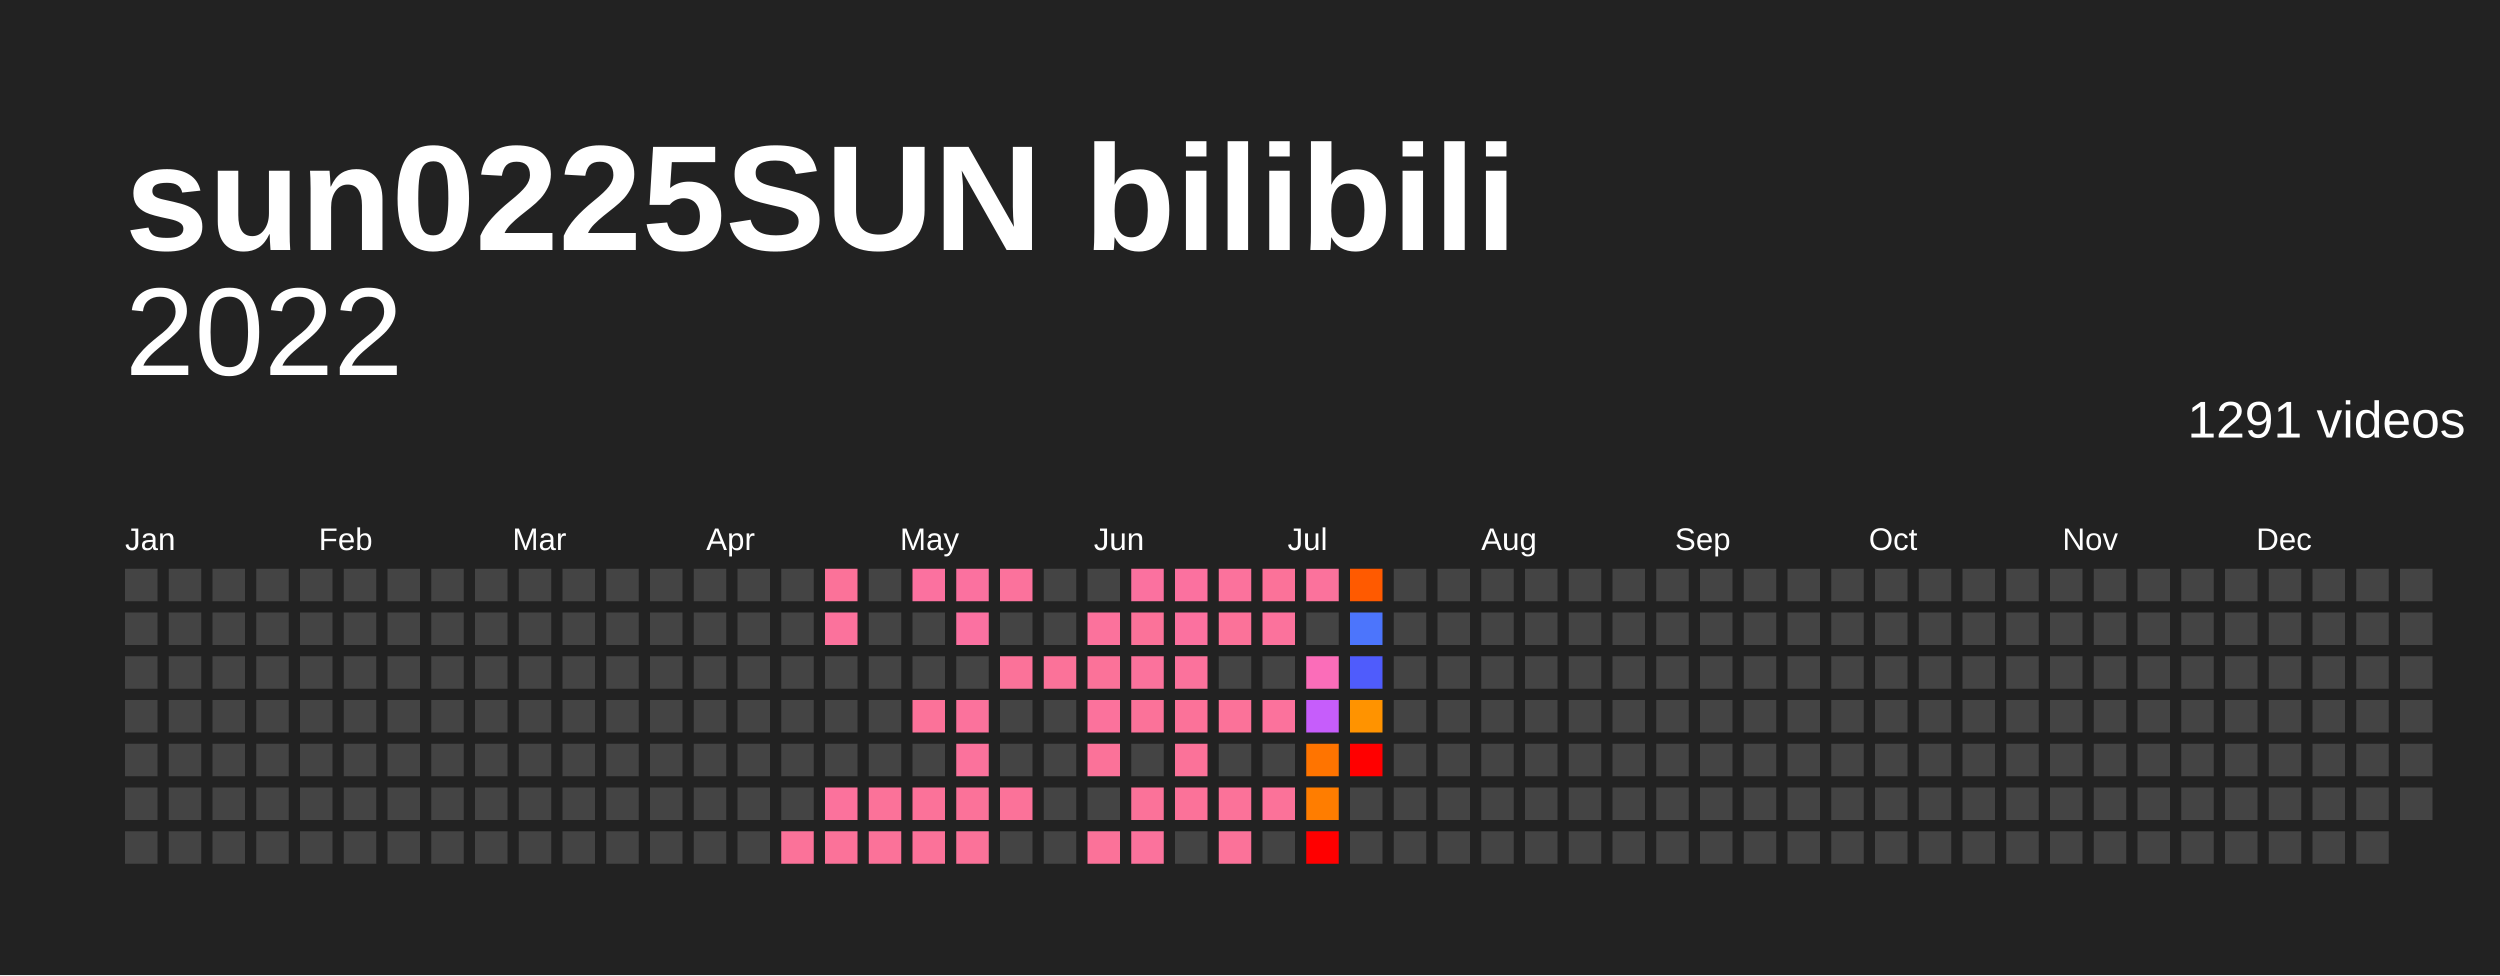
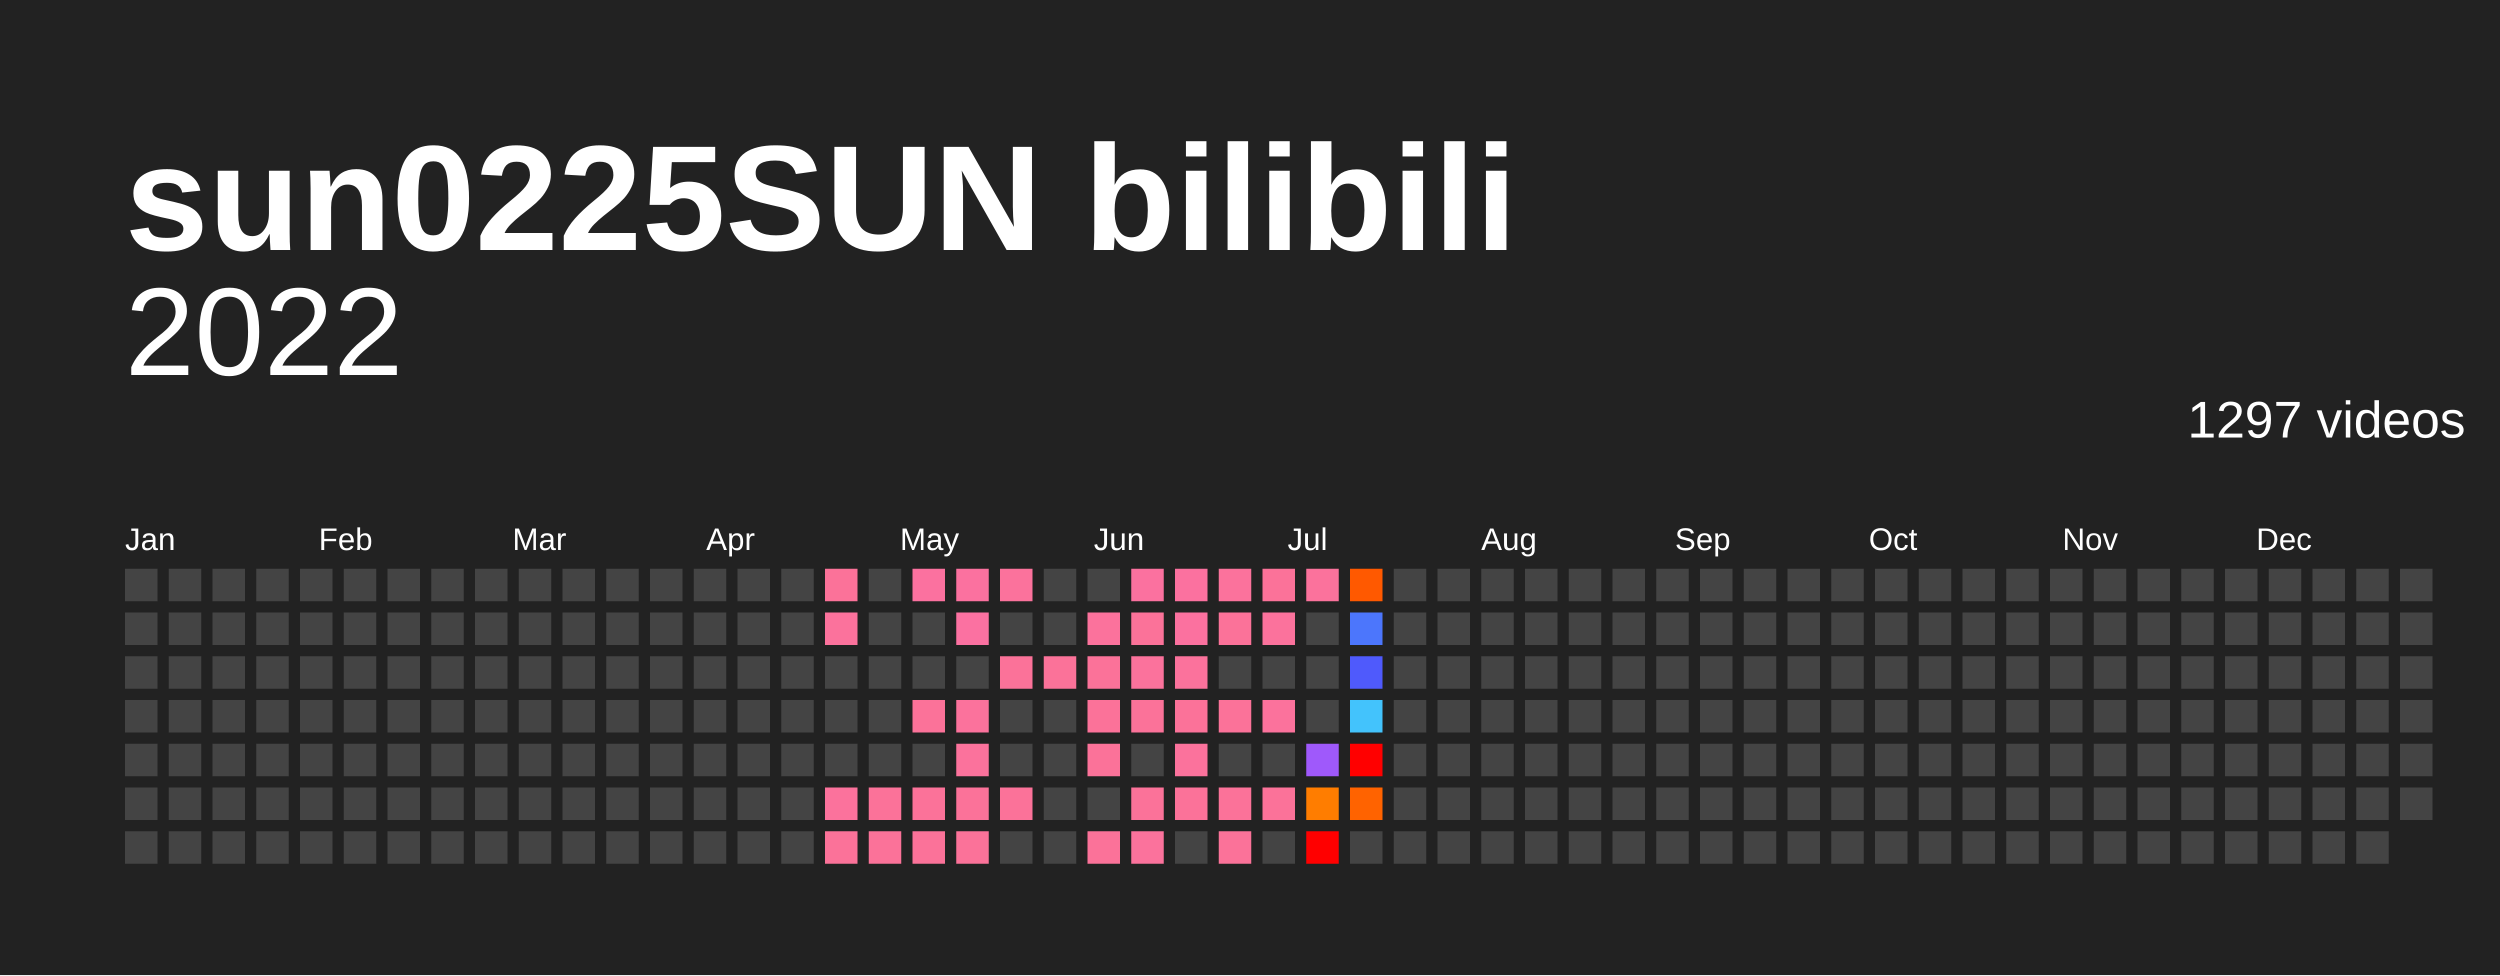
<svg xmlns="http://www.w3.org/2000/svg" baseProfile="full" height="78mm" version="1.1" viewBox="0,0,200,78" width="200mm">
  <defs />
  <rect fill="#222222" height="78" width="200" x="0" y="0" />
  <text fill="#FFFFFF" style="font-size:12px; font-family:Arial; font-weight:bold;" x="10" y="20">sun0225SUN bilibili</text>
  <text alignment-baseline="hanging" fill="#FFFFFF" style="font-size:10.0px; font-family:Arial;" x="10" y="30">2022</text>
-   <text alignment-baseline="hanging" fill="#FFFFFF" style="font-size:4.125px; font-family:Arial;" x="175" y="35">1291 videos</text>
+   <text alignment-baseline="hanging" fill="#FFFFFF" style="font-size:4.125px; font-family:Arial;" x="175" y="35">1297 videos</text>
  <text fill="#FFFFFF" style="font-size:2.5px; font-family:Arial" x="10.0" y="44">Jan</text>
  <text fill="#FFFFFF" style="font-size:2.5px; font-family:Arial" x="25.5" y="44">Feb</text>
  <text fill="#FFFFFF" style="font-size:2.5px; font-family:Arial" x="41.0" y="44">Mar</text>
  <text fill="#FFFFFF" style="font-size:2.5px; font-family:Arial" x="56.5" y="44">Apr</text>
  <text fill="#FFFFFF" style="font-size:2.5px; font-family:Arial" x="72.0" y="44">May</text>
  <text fill="#FFFFFF" style="font-size:2.5px; font-family:Arial" x="87.5" y="44">Jun</text>
  <text fill="#FFFFFF" style="font-size:2.5px; font-family:Arial" x="103.0" y="44">Jul</text>
  <text fill="#FFFFFF" style="font-size:2.5px; font-family:Arial" x="118.5" y="44">Aug</text>
  <text fill="#FFFFFF" style="font-size:2.5px; font-family:Arial" x="134.0" y="44">Sep</text>
  <text fill="#FFFFFF" style="font-size:2.5px; font-family:Arial" x="149.5" y="44">Oct</text>
  <text fill="#FFFFFF" style="font-size:2.5px; font-family:Arial" x="165.0" y="44">Nov</text>
  <text fill="#FFFFFF" style="font-size:2.5px; font-family:Arial" x="180.5" y="44">Dec</text>
  <rect fill="#444444" height="2.6" width="2.6" x="10.0" y="45.5" />
  <rect fill="#444444" height="2.6" width="2.6" x="10.0" y="49.0" />
  <rect fill="#444444" height="2.6" width="2.6" x="10.0" y="52.5" />
  <rect fill="#444444" height="2.6" width="2.6" x="10.0" y="56.0" />
  <rect fill="#444444" height="2.6" width="2.6" x="10.0" y="59.5" />
  <rect fill="#444444" height="2.6" width="2.6" x="10.0" y="63.0" />
  <rect fill="#444444" height="2.6" width="2.6" x="10.0" y="66.5" />
  <rect fill="#444444" height="2.6" width="2.6" x="13.5" y="45.5" />
  <rect fill="#444444" height="2.6" width="2.6" x="13.5" y="49.0" />
  <rect fill="#444444" height="2.6" width="2.6" x="13.5" y="52.5" />
  <rect fill="#444444" height="2.6" width="2.6" x="13.5" y="56.0" />
  <rect fill="#444444" height="2.6" width="2.6" x="13.5" y="59.5" />
  <rect fill="#444444" height="2.6" width="2.6" x="13.5" y="63.0" />
  <rect fill="#444444" height="2.6" width="2.6" x="13.5" y="66.5" />
  <rect fill="#444444" height="2.6" width="2.6" x="17.0" y="45.5" />
  <rect fill="#444444" height="2.6" width="2.6" x="17.0" y="49.0" />
  <rect fill="#444444" height="2.6" width="2.6" x="17.0" y="52.5" />
  <rect fill="#444444" height="2.6" width="2.6" x="17.0" y="56.0" />
  <rect fill="#444444" height="2.6" width="2.6" x="17.0" y="59.5" />
  <rect fill="#444444" height="2.6" width="2.6" x="17.0" y="63.0" />
  <rect fill="#444444" height="2.6" width="2.6" x="17.0" y="66.5" />
  <rect fill="#444444" height="2.6" width="2.6" x="20.5" y="45.5" />
  <rect fill="#444444" height="2.6" width="2.6" x="20.5" y="49.0" />
  <rect fill="#444444" height="2.6" width="2.6" x="20.5" y="52.5" />
  <rect fill="#444444" height="2.6" width="2.6" x="20.5" y="56.0" />
  <rect fill="#444444" height="2.6" width="2.6" x="20.5" y="59.5" />
  <rect fill="#444444" height="2.6" width="2.6" x="20.5" y="63.0" />
  <rect fill="#444444" height="2.6" width="2.6" x="20.5" y="66.5" />
  <rect fill="#444444" height="2.6" width="2.6" x="24.0" y="45.5" />
  <rect fill="#444444" height="2.6" width="2.6" x="24.0" y="49.0" />
  <rect fill="#444444" height="2.6" width="2.6" x="24.0" y="52.5" />
  <rect fill="#444444" height="2.6" width="2.6" x="24.0" y="56.0" />
  <rect fill="#444444" height="2.6" width="2.6" x="24.0" y="59.5" />
  <rect fill="#444444" height="2.6" width="2.6" x="24.0" y="63.0" />
  <rect fill="#444444" height="2.6" width="2.6" x="24.0" y="66.5" />
  <rect fill="#444444" height="2.6" width="2.6" x="27.5" y="45.5" />
  <rect fill="#444444" height="2.6" width="2.6" x="27.5" y="49.0" />
  <rect fill="#444444" height="2.6" width="2.6" x="27.5" y="52.5" />
  <rect fill="#444444" height="2.6" width="2.6" x="27.5" y="56.0" />
  <rect fill="#444444" height="2.6" width="2.6" x="27.5" y="59.5" />
  <rect fill="#444444" height="2.6" width="2.6" x="27.5" y="63.0" />
  <rect fill="#444444" height="2.6" width="2.6" x="27.5" y="66.5" />
  <rect fill="#444444" height="2.6" width="2.6" x="31.0" y="45.5" />
  <rect fill="#444444" height="2.6" width="2.6" x="31.0" y="49.0" />
  <rect fill="#444444" height="2.6" width="2.6" x="31.0" y="52.5" />
  <rect fill="#444444" height="2.6" width="2.6" x="31.0" y="56.0" />
  <rect fill="#444444" height="2.6" width="2.6" x="31.0" y="59.5" />
  <rect fill="#444444" height="2.6" width="2.6" x="31.0" y="63.0" />
  <rect fill="#444444" height="2.6" width="2.6" x="31.0" y="66.5" />
  <rect fill="#444444" height="2.6" width="2.6" x="34.5" y="45.5" />
  <rect fill="#444444" height="2.6" width="2.6" x="34.5" y="49.0" />
  <rect fill="#444444" height="2.6" width="2.6" x="34.5" y="52.5" />
  <rect fill="#444444" height="2.6" width="2.6" x="34.5" y="56.0" />
  <rect fill="#444444" height="2.6" width="2.6" x="34.5" y="59.5" />
  <rect fill="#444444" height="2.6" width="2.6" x="34.5" y="63.0" />
  <rect fill="#444444" height="2.6" width="2.6" x="34.5" y="66.5" />
  <rect fill="#444444" height="2.6" width="2.6" x="38.0" y="45.5" />
  <rect fill="#444444" height="2.6" width="2.6" x="38.0" y="49.0" />
  <rect fill="#444444" height="2.6" width="2.6" x="38.0" y="52.5" />
  <rect fill="#444444" height="2.6" width="2.6" x="38.0" y="56.0" />
  <rect fill="#444444" height="2.6" width="2.6" x="38.0" y="59.5" />
  <rect fill="#444444" height="2.6" width="2.6" x="38.0" y="63.0" />
  <rect fill="#444444" height="2.6" width="2.6" x="38.0" y="66.5" />
  <rect fill="#444444" height="2.6" width="2.6" x="41.5" y="45.5" />
  <rect fill="#444444" height="2.6" width="2.6" x="41.5" y="49.0" />
  <rect fill="#444444" height="2.6" width="2.6" x="41.5" y="52.5" />
  <rect fill="#444444" height="2.6" width="2.6" x="41.5" y="56.0" />
  <rect fill="#444444" height="2.6" width="2.6" x="41.5" y="59.5" />
  <rect fill="#444444" height="2.6" width="2.6" x="41.5" y="63.0" />
  <rect fill="#444444" height="2.6" width="2.6" x="41.5" y="66.5" />
  <rect fill="#444444" height="2.6" width="2.6" x="45.0" y="45.5" />
  <rect fill="#444444" height="2.6" width="2.6" x="45.0" y="49.0" />
  <rect fill="#444444" height="2.6" width="2.6" x="45.0" y="52.5" />
  <rect fill="#444444" height="2.6" width="2.6" x="45.0" y="56.0" />
  <rect fill="#444444" height="2.6" width="2.6" x="45.0" y="59.5" />
  <rect fill="#444444" height="2.6" width="2.6" x="45.0" y="63.0" />
  <rect fill="#444444" height="2.6" width="2.6" x="45.0" y="66.5" />
  <rect fill="#444444" height="2.6" width="2.6" x="48.5" y="45.5" />
  <rect fill="#444444" height="2.6" width="2.6" x="48.5" y="49.0" />
  <rect fill="#444444" height="2.6" width="2.6" x="48.5" y="52.5" />
  <rect fill="#444444" height="2.6" width="2.6" x="48.5" y="56.0" />
  <rect fill="#444444" height="2.6" width="2.6" x="48.5" y="59.5" />
  <rect fill="#444444" height="2.6" width="2.6" x="48.5" y="63.0" />
  <rect fill="#444444" height="2.6" width="2.6" x="48.5" y="66.5" />
  <rect fill="#444444" height="2.6" width="2.6" x="52.0" y="45.5" />
  <rect fill="#444444" height="2.6" width="2.6" x="52.0" y="49.0" />
  <rect fill="#444444" height="2.6" width="2.6" x="52.0" y="52.5" />
  <rect fill="#444444" height="2.6" width="2.6" x="52.0" y="56.0" />
  <rect fill="#444444" height="2.6" width="2.6" x="52.0" y="59.5" />
  <rect fill="#444444" height="2.6" width="2.6" x="52.0" y="63.0" />
  <rect fill="#444444" height="2.6" width="2.6" x="52.0" y="66.5" />
  <rect fill="#444444" height="2.6" width="2.6" x="55.5" y="45.5" />
  <rect fill="#444444" height="2.6" width="2.6" x="55.5" y="49.0" />
  <rect fill="#444444" height="2.6" width="2.6" x="55.5" y="52.5" />
  <rect fill="#444444" height="2.6" width="2.6" x="55.5" y="56.0" />
  <rect fill="#444444" height="2.6" width="2.6" x="55.5" y="59.5" />
  <rect fill="#444444" height="2.6" width="2.6" x="55.5" y="63.0" />
  <rect fill="#444444" height="2.6" width="2.6" x="55.5" y="66.5" />
  <rect fill="#444444" height="2.6" width="2.6" x="59.0" y="45.5" />
  <rect fill="#444444" height="2.6" width="2.6" x="59.0" y="49.0" />
  <rect fill="#444444" height="2.6" width="2.6" x="59.0" y="52.5" />
  <rect fill="#444444" height="2.6" width="2.6" x="59.0" y="56.0" />
  <rect fill="#444444" height="2.6" width="2.6" x="59.0" y="59.5" />
  <rect fill="#444444" height="2.6" width="2.6" x="59.0" y="63.0" />
  <rect fill="#444444" height="2.6" width="2.6" x="59.0" y="66.5" />
  <rect fill="#444444" height="2.6" width="2.6" x="62.5" y="45.5" />
  <rect fill="#444444" height="2.6" width="2.6" x="62.5" y="49.0" />
  <rect fill="#444444" height="2.6" width="2.6" x="62.5" y="52.5" />
  <rect fill="#444444" height="2.6" width="2.6" x="62.5" y="56.0" />
  <rect fill="#444444" height="2.6" width="2.6" x="62.5" y="59.5" />
  <rect fill="#444444" height="2.6" width="2.6" x="62.5" y="63.0" />
-   <rect fill="#fb7299" height="2.6" width="2.6" x="62.5" y="66.5" />
+   <rect fill="#444444" height="2.6" width="2.6" x="62.5" y="66.5" />
  <rect fill="#fb7299" height="2.6" width="2.6" x="66.0" y="45.5" />
  <rect fill="#fb729c" height="2.6" width="2.6" x="66.0" y="49.0" />
  <rect fill="#444444" height="2.6" width="2.6" x="66.0" y="52.5" />
  <rect fill="#444444" height="2.6" width="2.6" x="66.0" y="56.0" />
  <rect fill="#444444" height="2.6" width="2.6" x="66.0" y="59.5" />
  <rect fill="#fb729c" height="2.6" width="2.6" x="66.0" y="63.0" />
  <rect fill="#fb7299" height="2.6" width="2.6" x="66.0" y="66.5" />
  <rect fill="#444444" height="2.6" width="2.6" x="69.5" y="45.5" />
  <rect fill="#444444" height="2.6" width="2.6" x="69.5" y="49.0" />
  <rect fill="#444444" height="2.6" width="2.6" x="69.5" y="52.5" />
  <rect fill="#444444" height="2.6" width="2.6" x="69.5" y="56.0" />
  <rect fill="#444444" height="2.6" width="2.6" x="69.5" y="59.5" />
  <rect fill="#fb7299" height="2.6" width="2.6" x="69.5" y="63.0" />
  <rect fill="#fb7299" height="2.6" width="2.6" x="69.5" y="66.5" />
  <rect fill="#fb719f" height="2.6" width="2.6" x="73.0" y="45.5" />
  <rect fill="#444444" height="2.6" width="2.6" x="73.0" y="49.0" />
  <rect fill="#444444" height="2.6" width="2.6" x="73.0" y="52.5" />
  <rect fill="#fb7299" height="2.6" width="2.6" x="73.0" y="56.0" />
  <rect fill="#444444" height="2.6" width="2.6" x="73.0" y="59.5" />
  <rect fill="#fb7299" height="2.6" width="2.6" x="73.0" y="63.0" />
  <rect fill="#fb7299" height="2.6" width="2.6" x="73.0" y="66.5" />
  <rect fill="#fb719f" height="2.6" width="2.6" x="76.5" y="45.5" />
  <rect fill="#fb71a1" height="2.6" width="2.6" x="76.5" y="49.0" />
  <rect fill="#444444" height="2.6" width="2.6" x="76.5" y="52.5" />
  <rect fill="#fb729c" height="2.6" width="2.6" x="76.5" y="56.0" />
  <rect fill="#fb729c" height="2.6" width="2.6" x="76.5" y="59.5" />
  <rect fill="#fb7299" height="2.6" width="2.6" x="76.5" y="63.0" />
  <rect fill="#fb7299" height="2.6" width="2.6" x="76.5" y="66.5" />
  <rect fill="#fb729c" height="2.6" width="2.6" x="80.0" y="45.5" />
  <rect fill="#444444" height="2.6" width="2.6" x="80.0" y="49.0" />
  <rect fill="#fb7299" height="2.6" width="2.6" x="80.0" y="52.5" />
  <rect fill="#444444" height="2.6" width="2.6" x="80.0" y="56.0" />
  <rect fill="#444444" height="2.6" width="2.6" x="80.0" y="59.5" />
  <rect fill="#fb7299" height="2.6" width="2.6" x="80.0" y="63.0" />
  <rect fill="#444444" height="2.6" width="2.6" x="80.0" y="66.5" />
  <rect fill="#444444" height="2.6" width="2.6" x="83.5" y="45.5" />
  <rect fill="#444444" height="2.6" width="2.6" x="83.5" y="49.0" />
  <rect fill="#fb7299" height="2.6" width="2.6" x="83.5" y="52.5" />
  <rect fill="#444444" height="2.6" width="2.6" x="83.5" y="56.0" />
  <rect fill="#444444" height="2.6" width="2.6" x="83.5" y="59.5" />
  <rect fill="#444444" height="2.6" width="2.6" x="83.5" y="63.0" />
  <rect fill="#444444" height="2.6" width="2.6" x="83.5" y="66.5" />
  <rect fill="#444444" height="2.6" width="2.6" x="87.0" y="45.5" />
  <rect fill="#fb729c" height="2.6" width="2.6" x="87.0" y="49.0" />
  <rect fill="#fb7299" height="2.6" width="2.6" x="87.0" y="52.5" />
-   <rect fill="#fb729c" height="2.6" width="2.6" x="87.0" y="56.0" />
+   <rect fill="#fb7299" height="2.6" width="2.6" x="87.0" y="56.0" />
  <rect fill="#fb7299" height="2.6" width="2.6" x="87.0" y="59.5" />
  <rect fill="#444444" height="2.6" width="2.6" x="87.0" y="63.0" />
  <rect fill="#fb7299" height="2.6" width="2.6" x="87.0" y="66.5" />
  <rect fill="#fb719f" height="2.6" width="2.6" x="90.5" y="45.5" />
  <rect fill="#fb7299" height="2.6" width="2.6" x="90.5" y="49.0" />
  <rect fill="#fb729c" height="2.6" width="2.6" x="90.5" y="52.5" />
  <rect fill="#fb7299" height="2.6" width="2.6" x="90.5" y="56.0" />
  <rect fill="#444444" height="2.6" width="2.6" x="90.5" y="59.5" />
  <rect fill="#fb7299" height="2.6" width="2.6" x="90.5" y="63.0" />
  <rect fill="#fb729c" height="2.6" width="2.6" x="90.5" y="66.5" />
  <rect fill="#fb719f" height="2.6" width="2.6" x="94.0" y="45.5" />
  <rect fill="#fb719f" height="2.6" width="2.6" x="94.0" y="49.0" />
  <rect fill="#fb729c" height="2.6" width="2.6" x="94.0" y="52.5" />
  <rect fill="#fb7299" height="2.6" width="2.6" x="94.0" y="56.0" />
-   <rect fill="#fb7299" height="2.6" width="2.6" x="94.0" y="59.5" />
+   <rect fill="#fb729c" height="2.6" width="2.6" x="94.0" y="59.5" />
  <rect fill="#fb7299" height="2.6" width="2.6" x="94.0" y="63.0" />
  <rect fill="#444444" height="2.6" width="2.6" x="94.0" y="66.5" />
  <rect fill="#fb729c" height="2.6" width="2.6" x="97.5" y="45.5" />
  <rect fill="#fb7299" height="2.6" width="2.6" x="97.5" y="49.0" />
  <rect fill="#444444" height="2.6" width="2.6" x="97.5" y="52.5" />
  <rect fill="#fb7299" height="2.6" width="2.6" x="97.5" y="56.0" />
  <rect fill="#444444" height="2.6" width="2.6" x="97.5" y="59.5" />
  <rect fill="#fb7299" height="2.6" width="2.6" x="97.5" y="63.0" />
  <rect fill="#fb7299" height="2.6" width="2.6" x="97.5" y="66.5" />
  <rect fill="#fb7299" height="2.6" width="2.6" x="101.0" y="45.5" />
  <rect fill="#fb729c" height="2.6" width="2.6" x="101.0" y="49.0" />
  <rect fill="#444444" height="2.6" width="2.6" x="101.0" y="52.5" />
  <rect fill="#fb729c" height="2.6" width="2.6" x="101.0" y="56.0" />
  <rect fill="#444444" height="2.6" width="2.6" x="101.0" y="59.5" />
  <rect fill="#fb7299" height="2.6" width="2.6" x="101.0" y="63.0" />
  <rect fill="#444444" height="2.6" width="2.6" x="101.0" y="66.5" />
  <rect fill="#fb729c" height="2.6" width="2.6" x="104.5" y="45.5" />
  <rect fill="#444444" height="2.6" width="2.6" x="104.5" y="49.0" />
-   <rect fill="#fb6db9" height="2.6" width="2.6" x="104.5" y="52.5" />
-   <rect fill="#c65dfb" height="2.6" width="2.6" x="104.5" y="56.0" />
-   <rect fill="#ff7400" height="2.6" width="2.6" x="104.5" y="59.5" />
+   <rect fill="#444444" height="2.6" width="2.6" x="104.5" y="52.5" />
+   <rect fill="#444444" height="2.6" width="2.6" x="104.5" y="56.0" />
+   <rect fill="#9f59fb" height="2.6" width="2.6" x="104.5" y="59.5" />
  <rect fill="#ff7d00" height="2.6" width="2.6" x="104.5" y="63.0" />
  <rect fill="red" height="2.6" width="2.6" x="104.5" y="66.5" />
-   <rect fill="#ff5a00" height="2.6" width="2.6" x="108.0" y="45.5" />
-   <rect fill="#4c75fc" height="2.6" width="2.6" x="108.0" y="49.0" />
-   <rect fill="#4f5cfc" height="2.6" width="2.6" x="108.0" y="52.5" />
-   <rect fill="#ff9300" height="2.6" width="2.6" x="108.0" y="56.0" />
+   <rect fill="#ff5900" height="2.6" width="2.6" x="108.0" y="45.5" />
+   <rect fill="#4c76fc" height="2.6" width="2.6" x="108.0" y="49.0" />
+   <rect fill="#4f5afc" height="2.6" width="2.6" x="108.0" y="52.5" />
+   <rect fill="#43c3fc" height="2.6" width="2.6" x="108.0" y="56.0" />
  <rect fill="red" height="2.6" width="2.6" x="108.0" y="59.5" />
-   <rect fill="#444444" height="2.6" width="2.6" x="108.0" y="63.0" />
+   <rect fill="#ff6300" height="2.6" width="2.6" x="108.0" y="63.0" />
  <rect fill="#444444" height="2.6" width="2.6" x="108.0" y="66.5" />
  <rect fill="#444444" height="2.6" width="2.6" x="111.5" y="45.5" />
  <rect fill="#444444" height="2.6" width="2.6" x="111.5" y="49.0" />
  <rect fill="#444444" height="2.6" width="2.6" x="111.5" y="52.5" />
  <rect fill="#444444" height="2.6" width="2.6" x="111.5" y="56.0" />
  <rect fill="#444444" height="2.6" width="2.6" x="111.5" y="59.5" />
  <rect fill="#444444" height="2.6" width="2.6" x="111.5" y="63.0" />
  <rect fill="#444444" height="2.6" width="2.6" x="111.5" y="66.5" />
  <rect fill="#444444" height="2.6" width="2.6" x="115.0" y="45.5" />
  <rect fill="#444444" height="2.6" width="2.6" x="115.0" y="49.0" />
  <rect fill="#444444" height="2.6" width="2.6" x="115.0" y="52.5" />
  <rect fill="#444444" height="2.6" width="2.6" x="115.0" y="56.0" />
  <rect fill="#444444" height="2.6" width="2.6" x="115.0" y="59.5" />
  <rect fill="#444444" height="2.6" width="2.6" x="115.0" y="63.0" />
  <rect fill="#444444" height="2.6" width="2.6" x="115.0" y="66.5" />
  <rect fill="#444444" height="2.6" width="2.6" x="118.5" y="45.5" />
  <rect fill="#444444" height="2.6" width="2.6" x="118.5" y="49.0" />
  <rect fill="#444444" height="2.6" width="2.6" x="118.5" y="52.5" />
  <rect fill="#444444" height="2.6" width="2.6" x="118.5" y="56.0" />
  <rect fill="#444444" height="2.6" width="2.6" x="118.5" y="59.5" />
  <rect fill="#444444" height="2.6" width="2.6" x="118.5" y="63.0" />
  <rect fill="#444444" height="2.6" width="2.6" x="118.5" y="66.5" />
  <rect fill="#444444" height="2.6" width="2.6" x="122.0" y="45.5" />
  <rect fill="#444444" height="2.6" width="2.6" x="122.0" y="49.0" />
  <rect fill="#444444" height="2.6" width="2.6" x="122.0" y="52.5" />
  <rect fill="#444444" height="2.6" width="2.6" x="122.0" y="56.0" />
  <rect fill="#444444" height="2.6" width="2.6" x="122.0" y="59.5" />
  <rect fill="#444444" height="2.6" width="2.6" x="122.0" y="63.0" />
  <rect fill="#444444" height="2.6" width="2.6" x="122.0" y="66.5" />
  <rect fill="#444444" height="2.6" width="2.6" x="125.5" y="45.5" />
  <rect fill="#444444" height="2.6" width="2.6" x="125.5" y="49.0" />
  <rect fill="#444444" height="2.6" width="2.6" x="125.5" y="52.5" />
  <rect fill="#444444" height="2.6" width="2.6" x="125.5" y="56.0" />
  <rect fill="#444444" height="2.6" width="2.6" x="125.5" y="59.5" />
  <rect fill="#444444" height="2.6" width="2.6" x="125.5" y="63.0" />
  <rect fill="#444444" height="2.6" width="2.6" x="125.5" y="66.5" />
  <rect fill="#444444" height="2.6" width="2.6" x="129.0" y="45.5" />
  <rect fill="#444444" height="2.6" width="2.6" x="129.0" y="49.0" />
  <rect fill="#444444" height="2.6" width="2.6" x="129.0" y="52.5" />
  <rect fill="#444444" height="2.6" width="2.6" x="129.0" y="56.0" />
  <rect fill="#444444" height="2.6" width="2.6" x="129.0" y="59.5" />
  <rect fill="#444444" height="2.6" width="2.6" x="129.0" y="63.0" />
  <rect fill="#444444" height="2.6" width="2.6" x="129.0" y="66.5" />
  <rect fill="#444444" height="2.6" width="2.6" x="132.5" y="45.5" />
  <rect fill="#444444" height="2.6" width="2.6" x="132.5" y="49.0" />
  <rect fill="#444444" height="2.6" width="2.6" x="132.5" y="52.5" />
  <rect fill="#444444" height="2.6" width="2.6" x="132.5" y="56.0" />
  <rect fill="#444444" height="2.6" width="2.6" x="132.5" y="59.5" />
  <rect fill="#444444" height="2.6" width="2.6" x="132.5" y="63.0" />
  <rect fill="#444444" height="2.6" width="2.6" x="132.5" y="66.5" />
  <rect fill="#444444" height="2.6" width="2.6" x="136.0" y="45.5" />
  <rect fill="#444444" height="2.6" width="2.6" x="136.0" y="49.0" />
  <rect fill="#444444" height="2.6" width="2.6" x="136.0" y="52.5" />
  <rect fill="#444444" height="2.6" width="2.6" x="136.0" y="56.0" />
  <rect fill="#444444" height="2.6" width="2.6" x="136.0" y="59.5" />
  <rect fill="#444444" height="2.6" width="2.6" x="136.0" y="63.0" />
  <rect fill="#444444" height="2.6" width="2.6" x="136.0" y="66.5" />
  <rect fill="#444444" height="2.6" width="2.6" x="139.5" y="45.5" />
  <rect fill="#444444" height="2.6" width="2.6" x="139.5" y="49.0" />
  <rect fill="#444444" height="2.6" width="2.6" x="139.5" y="52.5" />
  <rect fill="#444444" height="2.6" width="2.6" x="139.5" y="56.0" />
  <rect fill="#444444" height="2.6" width="2.6" x="139.5" y="59.5" />
  <rect fill="#444444" height="2.6" width="2.6" x="139.5" y="63.0" />
  <rect fill="#444444" height="2.6" width="2.6" x="139.5" y="66.5" />
  <rect fill="#444444" height="2.6" width="2.6" x="143.0" y="45.5" />
  <rect fill="#444444" height="2.6" width="2.6" x="143.0" y="49.0" />
  <rect fill="#444444" height="2.6" width="2.6" x="143.0" y="52.5" />
  <rect fill="#444444" height="2.6" width="2.6" x="143.0" y="56.0" />
  <rect fill="#444444" height="2.6" width="2.6" x="143.0" y="59.5" />
  <rect fill="#444444" height="2.6" width="2.6" x="143.0" y="63.0" />
  <rect fill="#444444" height="2.6" width="2.6" x="143.0" y="66.5" />
  <rect fill="#444444" height="2.6" width="2.6" x="146.5" y="45.5" />
  <rect fill="#444444" height="2.6" width="2.6" x="146.5" y="49.0" />
  <rect fill="#444444" height="2.6" width="2.6" x="146.5" y="52.5" />
  <rect fill="#444444" height="2.6" width="2.6" x="146.5" y="56.0" />
  <rect fill="#444444" height="2.6" width="2.6" x="146.5" y="59.5" />
  <rect fill="#444444" height="2.6" width="2.6" x="146.5" y="63.0" />
  <rect fill="#444444" height="2.6" width="2.6" x="146.5" y="66.5" />
  <rect fill="#444444" height="2.6" width="2.6" x="150.0" y="45.5" />
  <rect fill="#444444" height="2.6" width="2.6" x="150.0" y="49.0" />
  <rect fill="#444444" height="2.6" width="2.6" x="150.0" y="52.5" />
  <rect fill="#444444" height="2.6" width="2.6" x="150.0" y="56.0" />
  <rect fill="#444444" height="2.6" width="2.6" x="150.0" y="59.5" />
  <rect fill="#444444" height="2.6" width="2.6" x="150.0" y="63.0" />
  <rect fill="#444444" height="2.6" width="2.6" x="150.0" y="66.5" />
  <rect fill="#444444" height="2.6" width="2.6" x="153.5" y="45.5" />
  <rect fill="#444444" height="2.6" width="2.6" x="153.5" y="49.0" />
  <rect fill="#444444" height="2.6" width="2.6" x="153.5" y="52.5" />
  <rect fill="#444444" height="2.6" width="2.6" x="153.5" y="56.0" />
  <rect fill="#444444" height="2.6" width="2.6" x="153.5" y="59.5" />
  <rect fill="#444444" height="2.6" width="2.6" x="153.5" y="63.0" />
  <rect fill="#444444" height="2.6" width="2.6" x="153.5" y="66.5" />
  <rect fill="#444444" height="2.6" width="2.6" x="157.0" y="45.5" />
  <rect fill="#444444" height="2.6" width="2.6" x="157.0" y="49.0" />
  <rect fill="#444444" height="2.6" width="2.6" x="157.0" y="52.5" />
  <rect fill="#444444" height="2.6" width="2.6" x="157.0" y="56.0" />
  <rect fill="#444444" height="2.6" width="2.6" x="157.0" y="59.5" />
  <rect fill="#444444" height="2.6" width="2.6" x="157.0" y="63.0" />
  <rect fill="#444444" height="2.6" width="2.6" x="157.0" y="66.5" />
  <rect fill="#444444" height="2.6" width="2.6" x="160.5" y="45.5" />
  <rect fill="#444444" height="2.6" width="2.6" x="160.5" y="49.0" />
  <rect fill="#444444" height="2.6" width="2.6" x="160.5" y="52.5" />
  <rect fill="#444444" height="2.6" width="2.6" x="160.5" y="56.0" />
  <rect fill="#444444" height="2.6" width="2.6" x="160.5" y="59.5" />
  <rect fill="#444444" height="2.6" width="2.6" x="160.5" y="63.0" />
  <rect fill="#444444" height="2.6" width="2.6" x="160.5" y="66.5" />
  <rect fill="#444444" height="2.6" width="2.6" x="164.0" y="45.5" />
  <rect fill="#444444" height="2.6" width="2.6" x="164.0" y="49.0" />
  <rect fill="#444444" height="2.6" width="2.6" x="164.0" y="52.5" />
  <rect fill="#444444" height="2.6" width="2.6" x="164.0" y="56.0" />
  <rect fill="#444444" height="2.6" width="2.6" x="164.0" y="59.5" />
  <rect fill="#444444" height="2.6" width="2.6" x="164.0" y="63.0" />
  <rect fill="#444444" height="2.6" width="2.6" x="164.0" y="66.5" />
  <rect fill="#444444" height="2.6" width="2.6" x="167.5" y="45.5" />
  <rect fill="#444444" height="2.6" width="2.6" x="167.5" y="49.0" />
  <rect fill="#444444" height="2.6" width="2.6" x="167.5" y="52.5" />
  <rect fill="#444444" height="2.6" width="2.6" x="167.5" y="56.0" />
  <rect fill="#444444" height="2.6" width="2.6" x="167.5" y="59.5" />
  <rect fill="#444444" height="2.6" width="2.6" x="167.5" y="63.0" />
  <rect fill="#444444" height="2.6" width="2.6" x="167.5" y="66.5" />
  <rect fill="#444444" height="2.6" width="2.6" x="171.0" y="45.5" />
  <rect fill="#444444" height="2.6" width="2.6" x="171.0" y="49.0" />
  <rect fill="#444444" height="2.6" width="2.6" x="171.0" y="52.5" />
  <rect fill="#444444" height="2.6" width="2.6" x="171.0" y="56.0" />
  <rect fill="#444444" height="2.6" width="2.6" x="171.0" y="59.5" />
  <rect fill="#444444" height="2.6" width="2.6" x="171.0" y="63.0" />
  <rect fill="#444444" height="2.6" width="2.6" x="171.0" y="66.5" />
  <rect fill="#444444" height="2.6" width="2.6" x="174.5" y="45.5" />
  <rect fill="#444444" height="2.6" width="2.6" x="174.5" y="49.0" />
  <rect fill="#444444" height="2.6" width="2.6" x="174.5" y="52.5" />
  <rect fill="#444444" height="2.6" width="2.6" x="174.5" y="56.0" />
  <rect fill="#444444" height="2.6" width="2.6" x="174.5" y="59.5" />
  <rect fill="#444444" height="2.6" width="2.6" x="174.5" y="63.0" />
  <rect fill="#444444" height="2.6" width="2.6" x="174.5" y="66.5" />
  <rect fill="#444444" height="2.6" width="2.6" x="178.0" y="45.5" />
  <rect fill="#444444" height="2.6" width="2.6" x="178.0" y="49.0" />
  <rect fill="#444444" height="2.6" width="2.6" x="178.0" y="52.5" />
  <rect fill="#444444" height="2.6" width="2.6" x="178.0" y="56.0" />
  <rect fill="#444444" height="2.6" width="2.6" x="178.0" y="59.5" />
  <rect fill="#444444" height="2.6" width="2.6" x="178.0" y="63.0" />
  <rect fill="#444444" height="2.6" width="2.6" x="178.0" y="66.5" />
  <rect fill="#444444" height="2.6" width="2.6" x="181.5" y="45.5" />
  <rect fill="#444444" height="2.6" width="2.6" x="181.5" y="49.0" />
  <rect fill="#444444" height="2.6" width="2.6" x="181.5" y="52.5" />
  <rect fill="#444444" height="2.6" width="2.6" x="181.5" y="56.0" />
  <rect fill="#444444" height="2.6" width="2.6" x="181.5" y="59.5" />
  <rect fill="#444444" height="2.6" width="2.6" x="181.5" y="63.0" />
  <rect fill="#444444" height="2.6" width="2.6" x="181.5" y="66.5" />
  <rect fill="#444444" height="2.6" width="2.6" x="185.0" y="45.5" />
  <rect fill="#444444" height="2.6" width="2.6" x="185.0" y="49.0" />
  <rect fill="#444444" height="2.6" width="2.6" x="185.0" y="52.5" />
  <rect fill="#444444" height="2.6" width="2.6" x="185.0" y="56.0" />
  <rect fill="#444444" height="2.6" width="2.6" x="185.0" y="59.5" />
  <rect fill="#444444" height="2.6" width="2.6" x="185.0" y="63.0" />
  <rect fill="#444444" height="2.6" width="2.6" x="185.0" y="66.5" />
  <rect fill="#444444" height="2.6" width="2.6" x="188.5" y="45.5" />
  <rect fill="#444444" height="2.6" width="2.6" x="188.5" y="49.0" />
  <rect fill="#444444" height="2.6" width="2.6" x="188.5" y="52.5" />
  <rect fill="#444444" height="2.6" width="2.6" x="188.5" y="56.0" />
  <rect fill="#444444" height="2.6" width="2.6" x="188.5" y="59.5" />
  <rect fill="#444444" height="2.6" width="2.6" x="188.5" y="63.0" />
  <rect fill="#444444" height="2.6" width="2.6" x="188.5" y="66.5" />
  <rect fill="#444444" height="2.6" width="2.6" x="192.0" y="45.5" />
  <rect fill="#444444" height="2.6" width="2.6" x="192.0" y="49.0" />
  <rect fill="#444444" height="2.6" width="2.6" x="192.0" y="52.5" />
  <rect fill="#444444" height="2.6" width="2.6" x="192.0" y="56.0" />
  <rect fill="#444444" height="2.6" width="2.6" x="192.0" y="59.5" />
  <rect fill="#444444" height="2.6" width="2.6" x="192.0" y="63.0" />
</svg>
